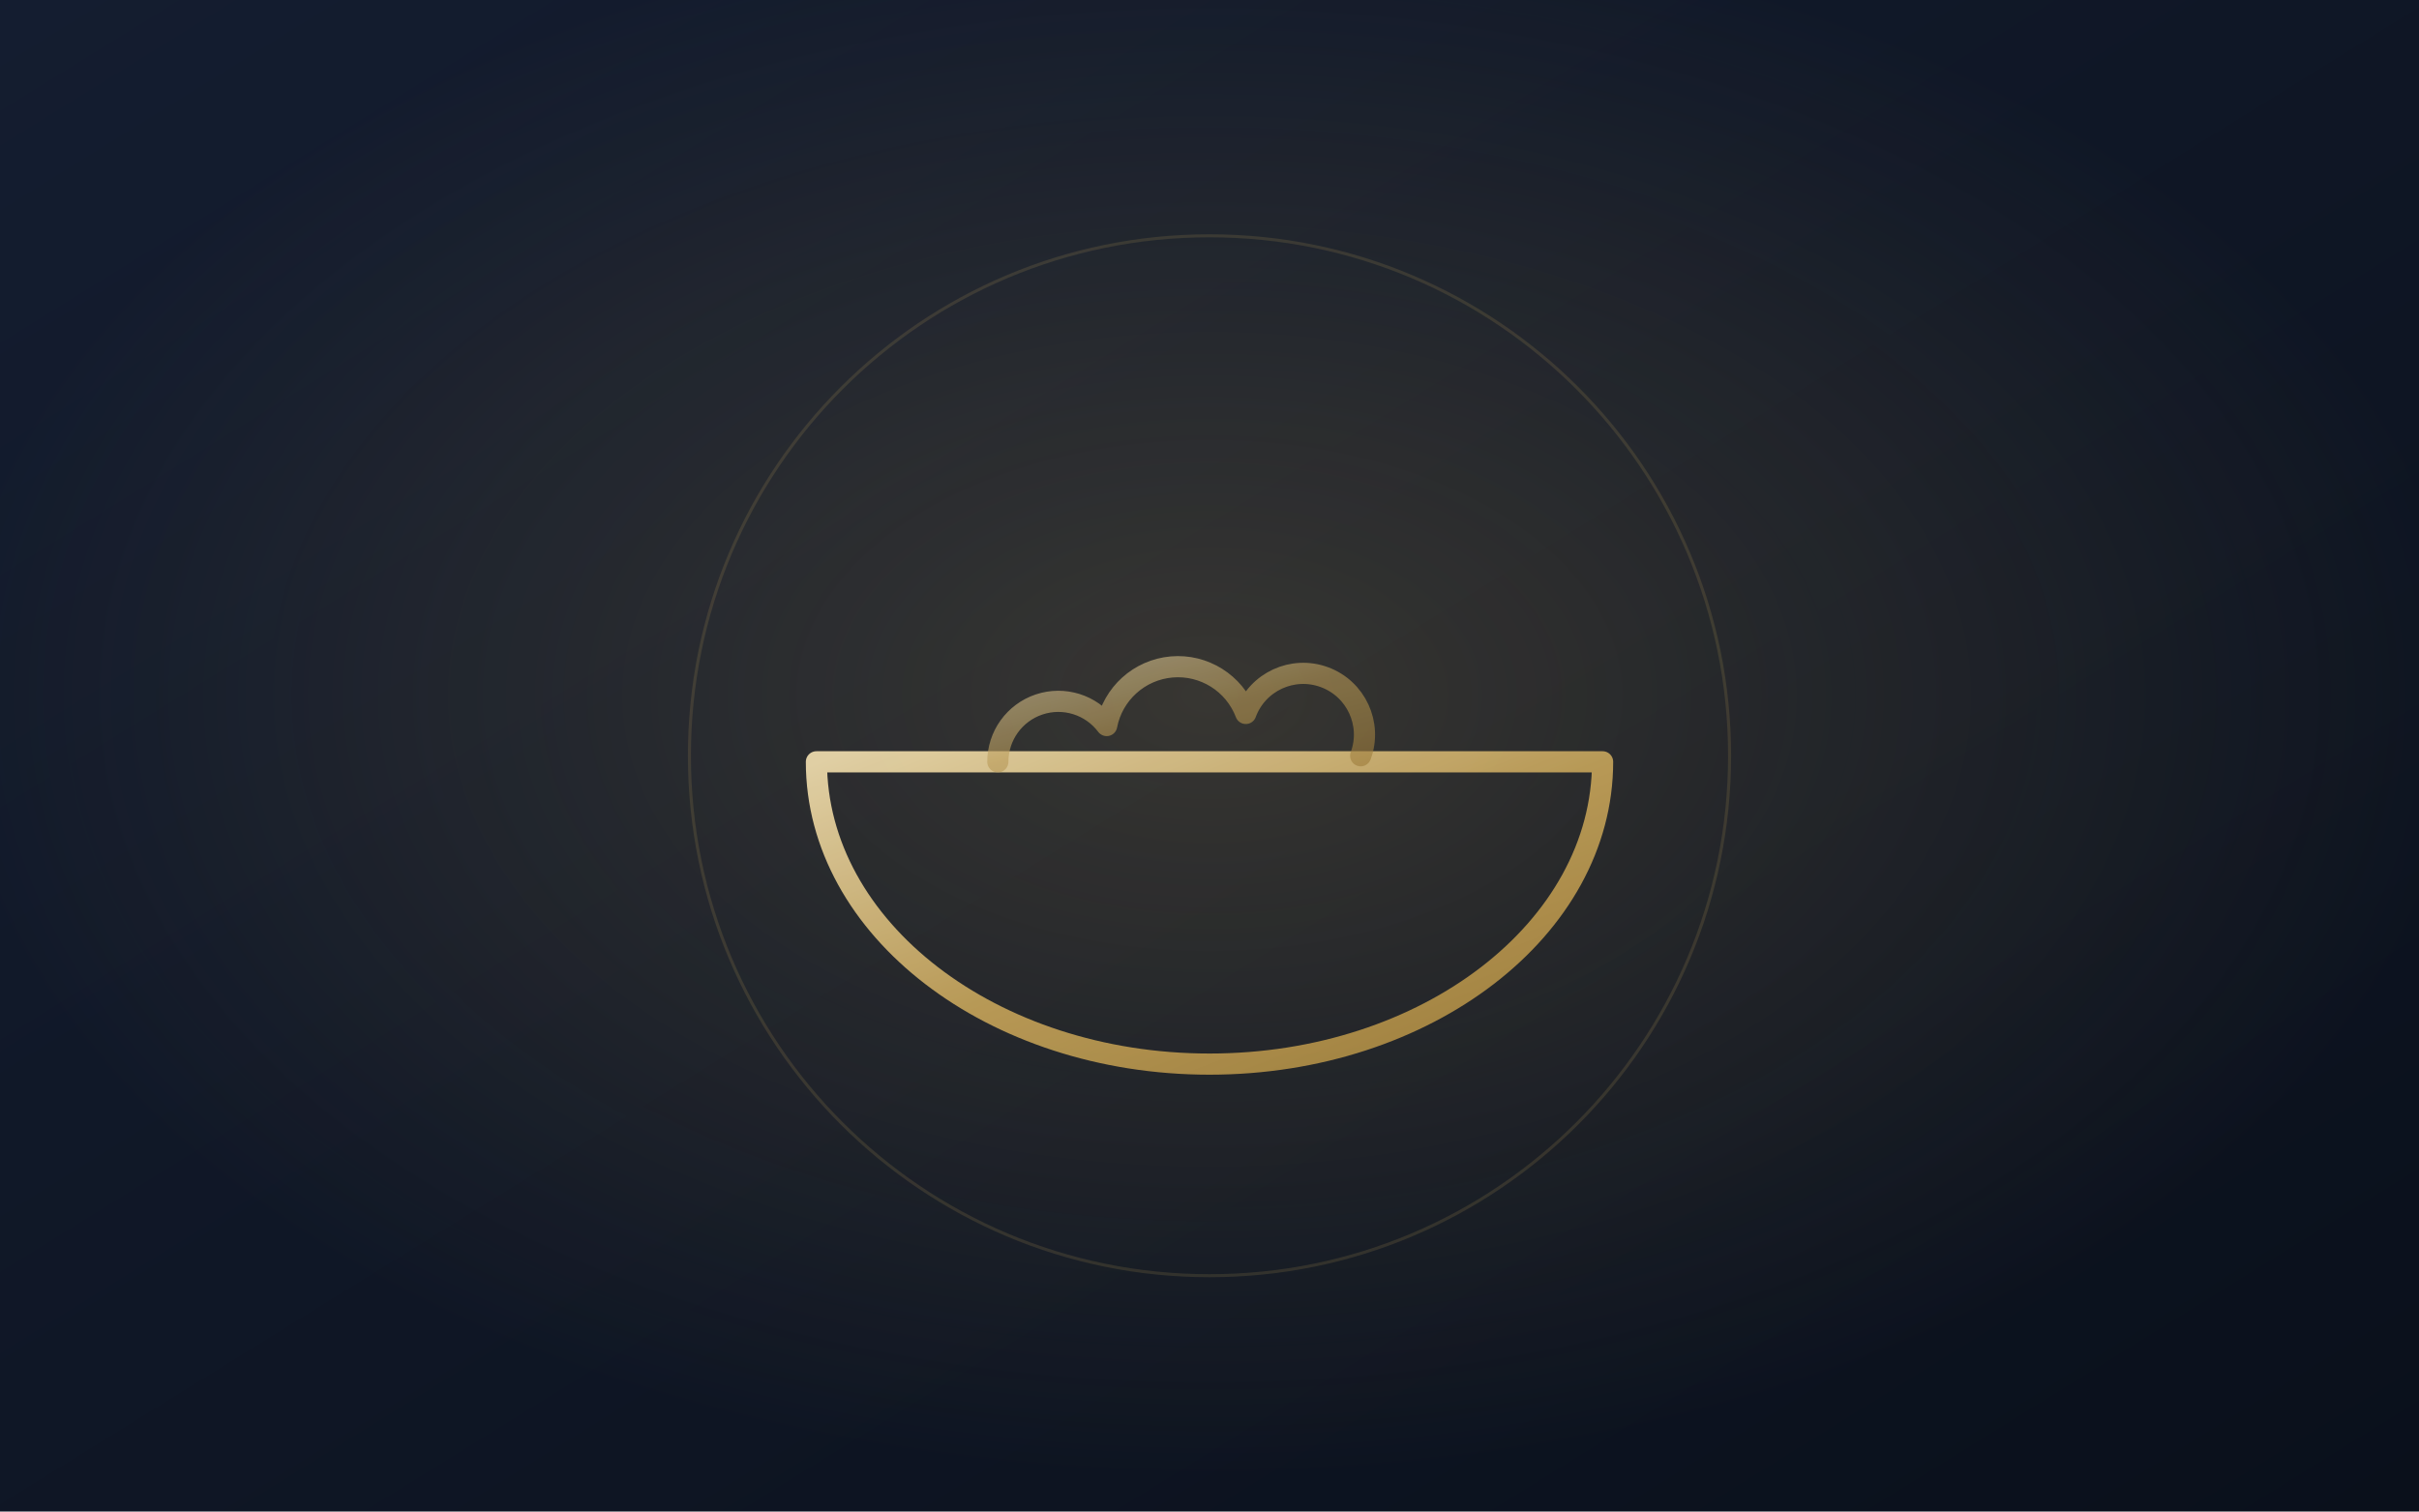
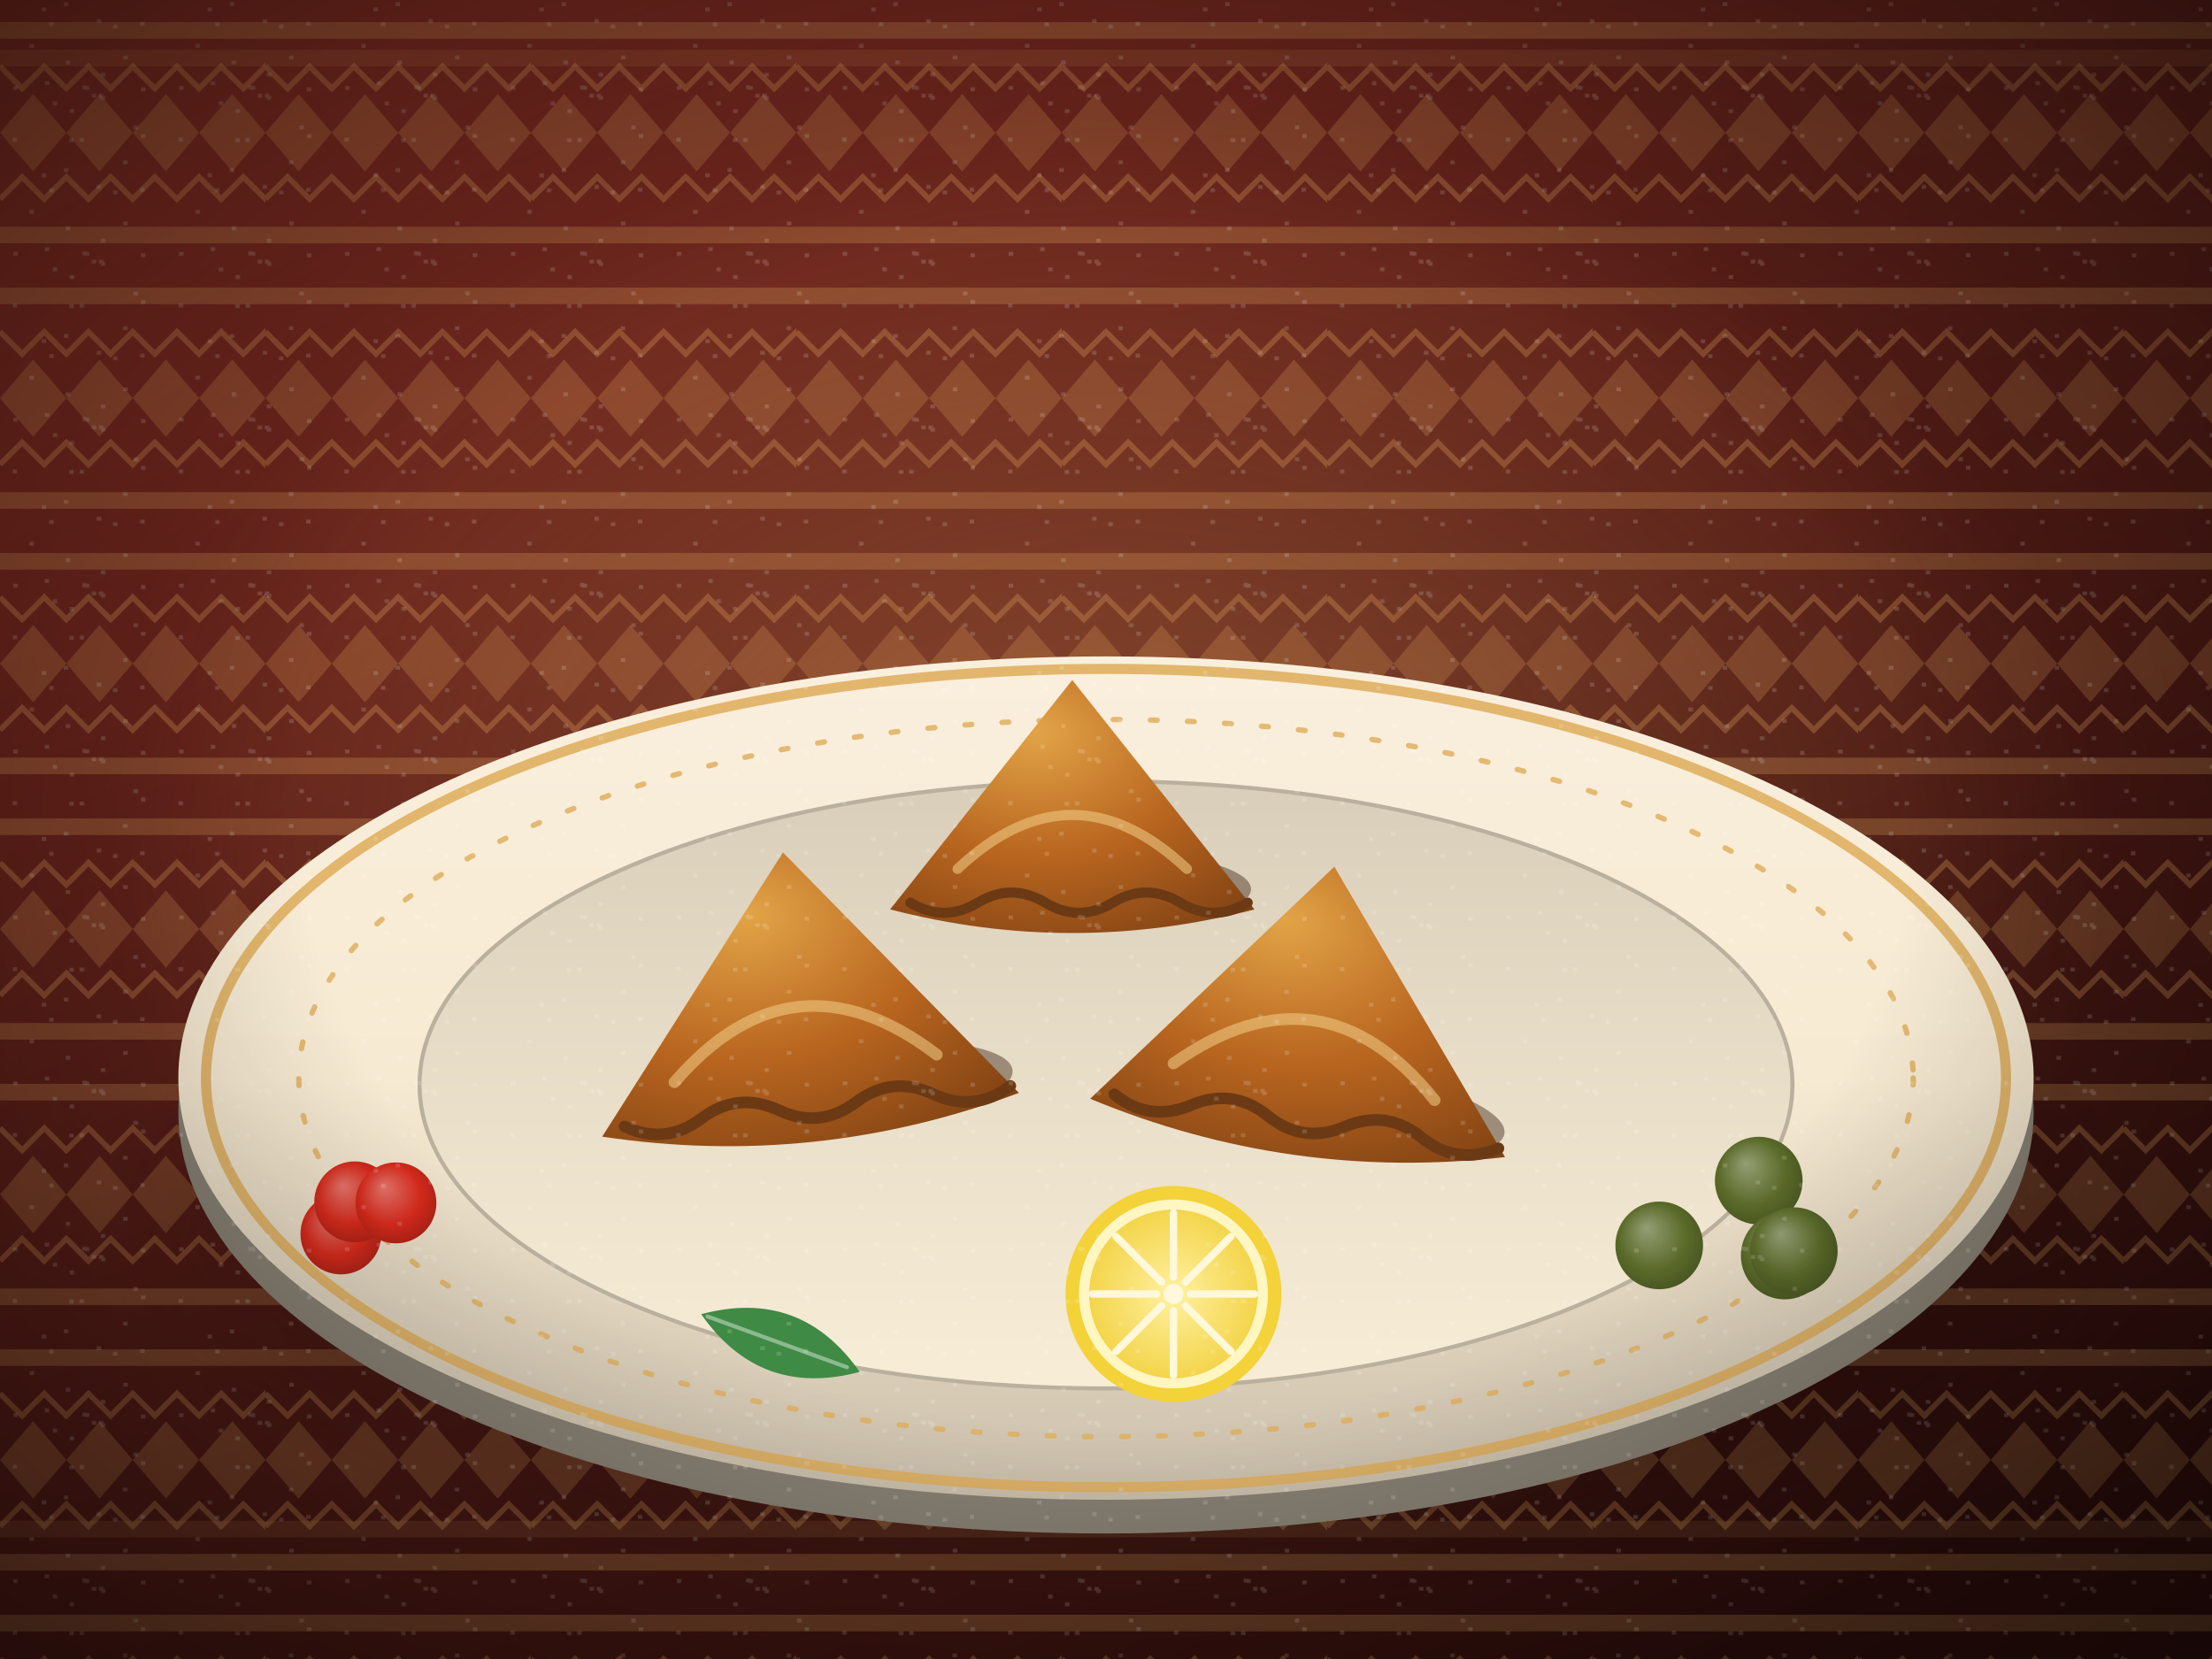
- <svg xmlns="http://www.w3.org/2000/svg" viewBox="0 0 800 500" role="img" aria-label="مقبلات">
+ <svg xmlns="http://www.w3.org/2000/svg" viewBox="0 0 800 600" preserveAspectRatio="xMidYMid slice" role="img" aria-label="starter">
  <defs>
-     <linearGradient id="bg" x1="0" y1="0" x2="1" y2="1">
-       <stop offset="0%" stop-color="#141d30" />
-       <stop offset="100%" stop-color="#0a101b" />
+     <pattern id="p0" width="96" height="96" patternUnits="userSpaceOnUse">
+       <g fill="#f0b565" opacity="0.238">
+         <path d="M0 8h96v6H0zM0 82h96v6H0z" />
+         <path d="M0 48l12-14 12 14-12 14zM24 48l12-14 12 14-12 14zM48 48l12-14 12 14-12 14zM72 48l12-14 12 14-12 14z" opacity=".9" />
+       </g>
+       <path d="M0 24l8 8 8-8 8 8 8-8 8 8 8-8 8 8 8-8 8 8 8-8 8 8 8-8 8 8" fill="none" stroke="#f0b565" stroke-width="2" opacity="0.272" />
+       <path d="M0 72l8-8 8 8 8-8 8 8 8-8 8 8 8-8 8 8 8-8 8 8 8-8 8 8 8-8" fill="none" stroke="#f0b565" stroke-width="2" opacity="0.272" />
+     </pattern>
+     <linearGradient id="l1" x1="0.2" y1="0" x2="0.8" y2="1">
+       <stop offset="0%" stop-color="#7a2a20" />
+       <stop offset="100%" stop-color="#2b0d0b" />
    </linearGradient>
-     <radialGradient id="glow" cx="50%" cy="46%" r="52%">
-       <stop offset="0%" stop-color="#c7a55b" stop-opacity=".22" />
-       <stop offset="100%" stop-color="#c7a55b" stop-opacity="0" />
+     <radialGradient id="r2" cx="0.5" cy="0.5" r="0.5">
+       <stop offset="0%" stop-color="#f1a860" stop-opacity="0.32" />
+       <stop offset="100%" stop-color="#f1a860" stop-opacity="0" />
    </radialGradient>
-     <linearGradient id="gold" x1="1" y1="1" x2="0" y2="0">
-       <stop offset="0%" stop-color="#a8843c" />
-       <stop offset="50%" stop-color="#c7a55b" />
-       <stop offset="100%" stop-color="#f4e1b0" />
+     <radialGradient id="r3" cx="0.5" cy="0.5" r="0.5">
+       <stop offset="0%" stop-color="#000" stop-opacity="0.55" />
+       <stop offset="100%" stop-color="#000" stop-opacity="0" />
+     </radialGradient>
+     <linearGradient id="l4" x1="0" y1="0" x2="0" y2="1">
+       <stop offset="0%" stop-color="#f9efdd" />
+       <stop offset="50%" stop-color="#f7ead2" />
+       <stop offset="100%" stop-color="#cbc0ac" />
    </linearGradient>
+     <linearGradient id="l5" x1="0" y1="0" x2="0" y2="1">
+       <stop offset="0%" stop-color="#d9ceb9" />
+       <stop offset="100%" stop-color="#f8edd7" />
+     </linearGradient>
+     <radialGradient id="r6" cx="0.4" cy="0.3" r="0.9" fx="0.4" fy="0.2">
+       <stop offset="0%" stop-color="#e2a447" />
+       <stop offset="50%" stop-color="#b8651f" />
+       <stop offset="100%" stop-color="#7a3e12" />
+     </radialGradient>
+     <radialGradient id="r7" cx="0.5" cy="0.5" r="0.75" fx="0.35" fy="0.3">
+       <stop offset="0%" stop-color="#949f75" />
+       <stop offset="50%" stop-color="#5b6b2a" />
+       <stop offset="100%" stop-color="#3b461b" />
+     </radialGradient>
+     <radialGradient id="r8" cx="0.5" cy="0.5" r="0.75" fx="0.35" fy="0.3">
+       <stop offset="0%" stop-color="#e4756b" />
+       <stop offset="50%" stop-color="#d62a1c" />
+       <stop offset="100%" stop-color="#8b1b12" />
+     </radialGradient>
+     <radialGradient id="r9" cx="0.5" cy="0.5" r="0.6">
+       <stop offset="0%" stop-color="#fff1a0" />
+       <stop offset="100%" stop-color="#f1cf3b" />
+     </radialGradient>
+     <pattern id="na" width="60" height="60" patternUnits="userSpaceOnUse">
+       <path d="M30.7 31.8h1.6M36.5 35.4h1.6M51 32.3h1.6M4.8 31.8h1.6M36.5 27h1.6M28.8 50.6h1.6M25.2 40.2h1.6M40.9 9.6h1.6M10.7 16.6h1.6M23.8 22.6h1.6M35 7.6h1.6M35.8 34.6h1.6M25.1 50.7h1.6M48.3 46.1h1.6M19.1 37.4h1.6M15.1 3.4h1.6M44.5 58.7h1.6M17.8 8.8h1.6M44.6 20.8h1.6M33.2 34.6h1.6M50.7 8.6h1.6M51 49.2h1.6M23.1 1.5h1.6M4.6 50.5h1.6M29.8 31.6h1.6M16.2 30.1h1.6" stroke="#fff" stroke-width="1.4" opacity=".16" />
+     </pattern>
+     <radialGradient id="rb" cx="0.5" cy="0.5" r="0.72">
+       <stop offset="0%" stop-color="#000" stop-opacity="0" />
+       <stop offset="50%" stop-color="#000" stop-opacity="0" />
+       <stop offset="100%" stop-color="#000" stop-opacity="0.5" />
+     </radialGradient>
  </defs>
-   <rect width="800" height="500" fill="url(#bg)" />
-   <rect width="800" height="500" fill="url(#glow)" />
-   <circle cx="400" cy="250" r="172" fill="none" stroke="#c7a55b" stroke-opacity=".16" />
-   <g fill="none" stroke="url(#gold)" stroke-width="7" stroke-linecap="round" stroke-linejoin="round" opacity=".9">
-     <path d="M270 252 h260 a130 100 0 0 1 -260 0 z" />
-     <path d="M330 252 a20 20 0 0 1 36 -12 a24 24 0 0 1 46 -4 a20 20 0 0 1 38 14" stroke-opacity=".6" />
-     <path d="M340 340 h120" stroke-opacity=".5" />
+   <rect width="800" height="600" fill="url(#l1)" />
+   <rect width="800" height="600" fill="url(#p0)" />
+   <rect y="18" width="800" height="6" fill="#f0b565" opacity=".12" />
+   <rect y="550" width="800" height="6" fill="#f0b565" opacity=".12" />
+   <ellipse cx="400" cy="310" rx="360" ry="270" fill="url(#r2)" />
+   <g transform="translate(400 335) scale(1.22) translate(-400 -335)">
+     <ellipse cx="406" cy="423.8" rx="308" ry="112.5" fill="url(#r3)" />
+     <ellipse cx="400" cy="390" rx="275" ry="125" fill="#888174" />
+     <ellipse cx="400" cy="380" rx="275" ry="125" fill="url(#l4)" />
+     <ellipse cx="400" cy="380" rx="266.8" ry="121.3" fill="none" stroke="#e0b060" stroke-width="3" opacity=".9" />
+     <ellipse cx="400" cy="382" rx="203.5" ry="90" fill="url(#l5)" stroke="#b9b09e" stroke-width="1.2" />
+     <ellipse cx="400" cy="380" rx="239.3" ry="106.3" fill="none" stroke="#e0b060" stroke-width="1.6" stroke-dasharray="2 9" stroke-linecap="round" opacity=".85" />
+     <g transform="translate(310 368) rotate(-6) scale(1.15)">
+       <ellipse cx="3" cy="14" rx="50" ry="12" fill="rgba(40,15,0,.4)" />
+       <path d="M-54 20L0 -48L54 20Q0 34 -54 20Z" fill="url(#r6)" />
+       <path d="M-34 8Q0 -24 34 8" fill="none" stroke="#f2cf88" stroke-width="3" stroke-linecap="round" stroke-linejoin="round" opacity=".55" />
+       <path d="M-48 18q10 6 20 0t20 0t20 0t20 0t20 0" fill="none" stroke="#6b3a14" stroke-width="3" stroke-linecap="round" stroke-linejoin="round" />
+     </g>
+     <g transform="translate(460 372) rotate(8) scale(1.15)">
+       <ellipse cx="3" cy="14" rx="50" ry="12" fill="rgba(40,15,0,.4)" />
+       <path d="M-54 20L0 -48L54 20Q0 34 -54 20Z" fill="url(#r6)" />
+       <path d="M-34 8Q0 -24 34 8" fill="none" stroke="#f2cf88" stroke-width="3" stroke-linecap="round" stroke-linejoin="round" opacity=".55" />
+       <path d="M-48 18q10 6 20 0t20 0t20 0t20 0t20 0" fill="none" stroke="#6b3a14" stroke-width="3" stroke-linecap="round" stroke-linejoin="round" />
+     </g>
+     <g transform="translate(390 310) rotate(0) scale(1)">
+       <ellipse cx="3" cy="14" rx="50" ry="12" fill="rgba(40,15,0,.4)" />
+       <path d="M-54 20L0 -48L54 20Q0 34 -54 20Z" fill="url(#r6)" />
+       <path d="M-34 8Q0 -24 34 8" fill="none" stroke="#f2cf88" stroke-width="3" stroke-linecap="round" stroke-linejoin="round" opacity=".55" />
+       <path d="M-48 18q10 6 20 0t20 0t20 0t20 0t20 0" fill="none" stroke="#6b3a14" stroke-width="3" stroke-linecap="round" stroke-linejoin="round" />
+     </g>
+     <ellipse cx="564" cy="429.6" rx="13" ry="13" fill="url(#r7)" />
+     <ellipse cx="593.5" cy="410.4" rx="13" ry="13" fill="url(#r7)" />
+     <ellipse cx="601.2" cy="432.6" rx="13" ry="13" fill="url(#r7)" />
+     <ellipse cx="603.9" cy="431.3" rx="13" ry="13" fill="url(#r7)" />
+     <ellipse cx="173.2" cy="426.2" rx="12" ry="12" fill="url(#r8)" />
+     <ellipse cx="177.3" cy="416.7" rx="12" ry="12" fill="url(#r8)" />
+     <ellipse cx="189.5" cy="417" rx="12" ry="12" fill="url(#r8)" />
+     <ellipse cx="420" cy="444" rx="32" ry="32" fill="#f3d23a" />
+     <ellipse cx="420" cy="444" rx="28" ry="28" fill="#fff6c2" />
+     <ellipse cx="420" cy="444" rx="25" ry="25" fill="url(#r9)" />
+     <path d="M425 444L444 444M423.5 447.5L437 461M420 449L420 468M416.5 447.5L403 461M415 444L396 444M416.5 440.5L403 427M420 439L420 420M423.5 440.5L437 427" fill="none" stroke="#fff8da" stroke-width="2.2" stroke-linecap="round" stroke-linejoin="round" />
+     <ellipse cx="420" cy="444" rx="3" ry="3" fill="#fff8da" />
+     <g transform="rotate(20 280 450)">
+       <path d="M280 450Q305 432.5 330 450Q305 467.5 280 450Z" fill="#3f8a45" />
+       <path d="M282 450H326" fill="none" stroke="#8cb98f" stroke-width="1.2" stroke-linecap="round" stroke-linejoin="round" />
+     </g>
  </g>
+   <rect width="800" height="600" fill="url(#na)" />
+   <rect width="800" height="600" fill="url(#rb)" />
</svg>
